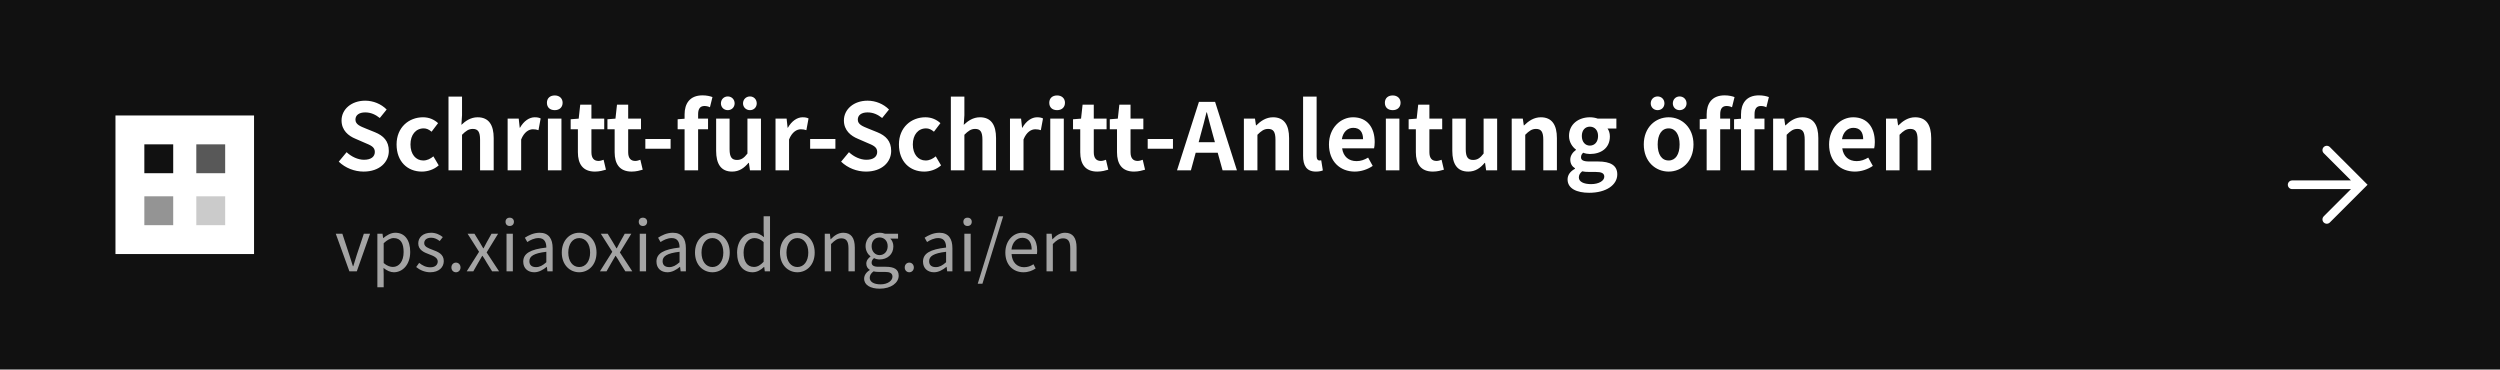
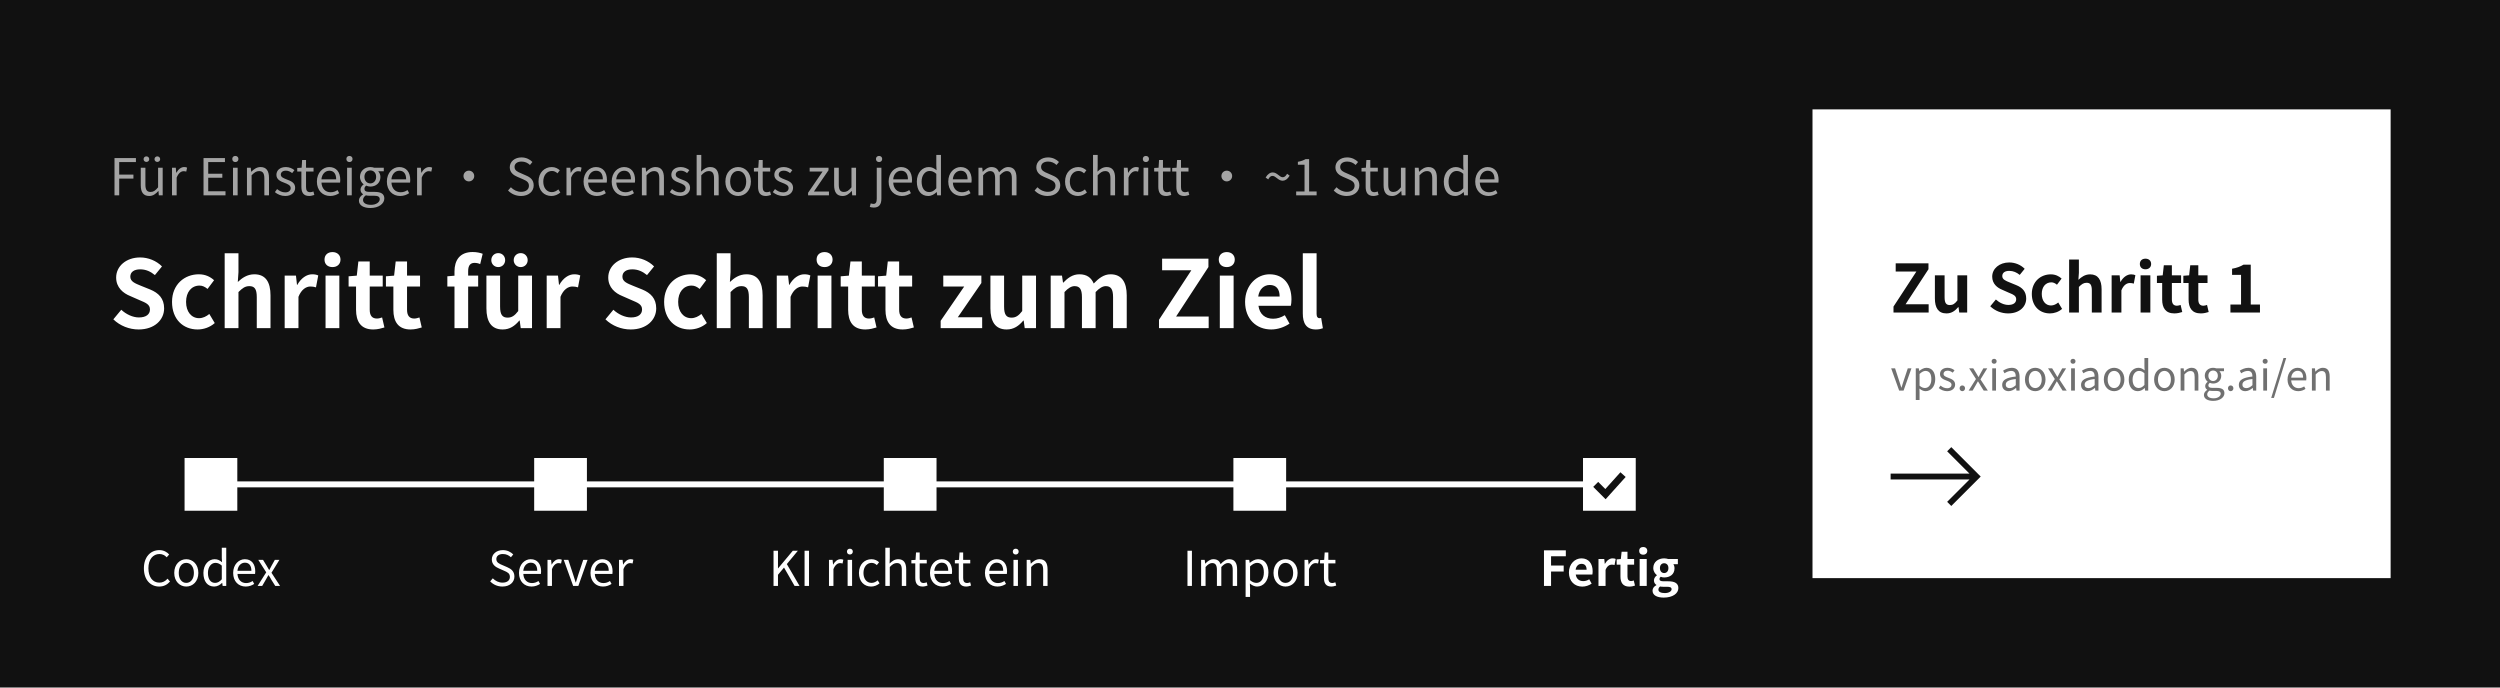
- <svg xmlns="http://www.w3.org/2000/svg" width="433" height="64" viewBox="0 0 433 64" role="img" aria-label="Schritt-für-Schritt-Anleitung öffnen">
-   <rect width="433" height="64" fill="#111111" />
-   <rect x="20" y="20" width="24" height="24" fill="#ffffff" />
-   <rect x="25" y="25" width="5" height="5" fill="#111111" opacity="1" />
-   <rect x="34" y="25" width="5" height="5" fill="#111111" opacity="0.7" />
-   <rect x="25" y="34" width="5" height="5" fill="#111111" opacity="0.45" />
-   <rect x="34" y="34" width="5" height="5" fill="#111111" opacity="0.22" />
-   <text x="58" y="29.5" fill="#ffffff" font-family="-apple-system,BlinkMacSystemFont,'Segoe UI','PingFang SC','Hiragino Sans','Apple SD Gothic Neo','Malgun Gothic','Microsoft YaHei','Noto Sans CJK SC','Noto Sans Arabic','Noto Sans',Helvetica,Arial,sans-serif" font-size="16" font-weight="600" text-anchor="start">Schritt-für-Schritt-Anleitung öffnen</text>
-   <text x="58" y="47" fill="#ffffff" fill-opacity=".62" font-family="-apple-system,BlinkMacSystemFont,'Segoe UI','PingFang SC','Hiragino Sans','Apple SD Gothic Neo','Malgun Gothic','Microsoft YaHei','Noto Sans CJK SC','Noto Sans Arabic','Noto Sans',Helvetica,Arial,sans-serif" font-size="12" font-weight="400" text-anchor="start" direction="ltr" unicode-bidi="embed">vps.xiaoxiaodong.ai/en</text>
-   <path d="M397 32.0h12M403 26.0l6 6-6 6" fill="none" stroke="#ffffff" stroke-width="1.5" stroke-linecap="round" stroke-linejoin="miter" />
+ <svg xmlns="http://www.w3.org/2000/svg" width="640" height="176" viewBox="0 0 640 176" role="img" aria-label="Schritt für Schritt zum Ziel">
+   <style>
+ .track{stroke-dasharray:358;animation:fill 7s linear infinite}
+ @keyframes fill{0%{stroke-dashoffset:358;opacity:1}62%{stroke-dashoffset:0}92%{stroke-dashoffset:0;opacity:1}100%{stroke-dashoffset:0;opacity:0}}
+ .arrow{animation:nudge 1.4s ease-in-out infinite}
+ @keyframes nudge{0%,100%{transform:translateX(0)}50%{transform:translateX(5px)}}
+ .shine{animation:shine 7s ease-in-out infinite}
+ @keyframes shine{0%,62%{transform:translateX(-80px)}76%,100%{transform:translateX(228px)}}
+ .ok{animation:ok 7s ease infinite}
+ @keyframes ok{0%,62%{opacity:0}66%,92%{opacity:1}100%{opacity:0}}
+ .n0{animation:n0 7s steps(1,end) infinite}
+ @keyframes n0{0%{fill-opacity:0}0%{fill-opacity:1}92%{fill-opacity:1}100%{fill-opacity:0}}
+ .l0{animation:l0 7s ease infinite}
+ @keyframes l0{0%{opacity:.4}0%{opacity:.4}3%{opacity:1}92%{opacity:1}100%{opacity:.4}}
+ .n1{animation:n1 7s steps(1,end) infinite}
+ @keyframes n1{0%{fill-opacity:0}15.5%{fill-opacity:1}92%{fill-opacity:1}100%{fill-opacity:0}}
+ .l1{animation:l1 7s ease infinite}
+ @keyframes l1{0%{opacity:.4}15.4%{opacity:.4}18.5%{opacity:1}92%{opacity:1}100%{opacity:.4}}
+ .n2{animation:n2 7s steps(1,end) infinite}
+ @keyframes n2{0%{fill-opacity:0}31%{fill-opacity:1}92%{fill-opacity:1}100%{fill-opacity:0}}
+ .l2{animation:l2 7s ease infinite}
+ @keyframes l2{0%{opacity:.4}30.9%{opacity:.4}34%{opacity:1}92%{opacity:1}100%{opacity:.4}}
+ .n3{animation:n3 7s steps(1,end) infinite}
+ @keyframes n3{0%{fill-opacity:0}46.5%{fill-opacity:1}92%{fill-opacity:1}100%{fill-opacity:0}}
+ .l3{animation:l3 7s ease infinite}
+ @keyframes l3{0%{opacity:.4}46.4%{opacity:.4}49.5%{opacity:1}92%{opacity:1}100%{opacity:.4}}
+ .n4{animation:n4 7s steps(1,end) infinite}
+ @keyframes n4{0%{fill-opacity:0}62%{fill-opacity:1}92%{fill-opacity:1}100%{fill-opacity:0}}
+ .l4{animation:l4 7s ease infinite}
+ @keyframes l4{0%{opacity:.4}61.9%{opacity:.4}65%{opacity:1}92%{opacity:1}100%{opacity:.4}}
+ @media (prefers-reduced-motion:reduce){*{animation:none!important}}
+ </style>
+   <defs>
+     <clipPath id="cc">
+       <rect x="464" y="28" width="148" height="120" />
+     </clipPath>
+     <linearGradient id="sg" x1="0" x2="1">
+       <stop offset="0" stop-color="#111111" stop-opacity="0" />
+       <stop offset=".5" stop-color="#111111" stop-opacity=".1" />
+       <stop offset="1" stop-color="#111111" stop-opacity="0" />
+     </linearGradient>
+   </defs>
+   <rect width="640" height="176" fill="#111111" />
+   <text x="28" y="50" font-family="-apple-system,BlinkMacSystemFont,'Segoe UI','PingFang SC','Hiragino Sans','Apple SD Gothic Neo','Malgun Gothic','Microsoft YaHei','Noto Sans CJK SC','Noto Sans Arabic','Noto Sans',Helvetica,Arial,sans-serif" font-size="13" font-weight="400" fill="#ffffff" fill-opacity=".62" text-anchor="start">Für Einsteiger · Screenshots zu jedem Schritt · ~1 Stunde</text>
+   <text x="28" y="84" font-family="-apple-system,BlinkMacSystemFont,'Segoe UI','PingFang SC','Hiragino Sans','Apple SD Gothic Neo','Malgun Gothic','Microsoft YaHei','Noto Sans CJK SC','Noto Sans Arabic','Noto Sans',Helvetica,Arial,sans-serif" font-size="24" font-weight="700" fill="#ffffff" text-anchor="start">Schritt für Schritt zum Ziel</text>
+   <line x1="54" y1="124" x2="412" y2="124" stroke="#ffffff" stroke-opacity=".22" stroke-width="1.5" />
+   <line class="track" x1="54" y1="124" x2="412" y2="124" stroke="#ffffff" stroke-width="1.5" />
+   <rect class="n0" x="48" y="118" width="12" height="12" fill="#ffffff" stroke="#ffffff" stroke-width="1.5" />
+   <text x="54" y="150" font-family="-apple-system,BlinkMacSystemFont,'Segoe UI','PingFang SC','Hiragino Sans','Apple SD Gothic Neo','Malgun Gothic','Microsoft YaHei','Noto Sans CJK SC','Noto Sans Arabic','Noto Sans',Helvetica,Arial,sans-serif" font-size="12.3" font-weight="500" class="l0" fill="#ffffff" text-anchor="middle">Codex</text>
+   <rect class="n1" x="137.5" y="118" width="12" height="12" fill="#ffffff" stroke="#ffffff" stroke-width="1.5" />
+   <text x="143.5" y="150" font-family="-apple-system,BlinkMacSystemFont,'Segoe UI','PingFang SC','Hiragino Sans','Apple SD Gothic Neo','Malgun Gothic','Microsoft YaHei','Noto Sans CJK SC','Noto Sans Arabic','Noto Sans',Helvetica,Arial,sans-serif" font-size="12.3" font-weight="500" class="l1" fill="#ffffff" text-anchor="middle">Server</text>
+   <rect class="n2" x="227" y="118" width="12" height="12" fill="#ffffff" stroke="#ffffff" stroke-width="1.5" />
+   <text x="233" y="150" font-family="-apple-system,BlinkMacSystemFont,'Segoe UI','PingFang SC','Hiragino Sans','Apple SD Gothic Neo','Malgun Gothic','Microsoft YaHei','Noto Sans CJK SC','Noto Sans Arabic','Noto Sans',Helvetica,Arial,sans-serif" font-size="12.3" font-weight="500" class="l2" fill="#ffffff" text-anchor="middle">KI richtet ein</text>
+   <rect class="n3" x="316.5" y="118" width="12" height="12" fill="#ffffff" stroke="#ffffff" stroke-width="1.5" />
+   <text x="322.5" y="150" font-family="-apple-system,BlinkMacSystemFont,'Segoe UI','PingFang SC','Hiragino Sans','Apple SD Gothic Neo','Malgun Gothic','Microsoft YaHei','Noto Sans CJK SC','Noto Sans Arabic','Noto Sans',Helvetica,Arial,sans-serif" font-size="12.3" font-weight="500" class="l3" fill="#ffffff" text-anchor="middle">Import</text>
+   <rect class="n4" x="406" y="118" width="12" height="12" fill="#ffffff" stroke="#ffffff" stroke-width="1.5" />
+   <path class="ok" d="M408.5 124l2.5 2.5 4.5-5" fill="none" stroke="#111111" stroke-width="1.8" stroke-linejoin="miter" />
+   <text x="412" y="150" font-family="-apple-system,BlinkMacSystemFont,'Segoe UI','PingFang SC','Hiragino Sans','Apple SD Gothic Neo','Malgun Gothic','Microsoft YaHei','Noto Sans CJK SC','Noto Sans Arabic','Noto Sans',Helvetica,Arial,sans-serif" font-size="12.3" font-weight="700" class="l4" fill="#ffffff" text-anchor="middle">Fertig</text>
+   <rect x="464" y="28" width="148" height="120" fill="#ffffff" />
+   <g clip-path="url(#cc)">
+     <rect class="shine" x="404" y="28" width="60" height="120" fill="url(#sg)" />
+   </g>
+   <text x="484" y="80" font-family="-apple-system,BlinkMacSystemFont,'Segoe UI','PingFang SC','Hiragino Sans','Apple SD Gothic Neo','Malgun Gothic','Microsoft YaHei','Noto Sans CJK SC','Noto Sans Arabic','Noto Sans',Helvetica,Arial,sans-serif" font-size="17" font-weight="700" fill="#111111" text-anchor="start">Zu Schritt 1</text>
+   <text x="484" y="100" font-family="-apple-system,BlinkMacSystemFont,'Segoe UI','PingFang SC','Hiragino Sans','Apple SD Gothic Neo','Malgun Gothic','Microsoft YaHei','Noto Sans CJK SC','Noto Sans Arabic','Noto Sans',Helvetica,Arial,sans-serif" font-size="10.5" font-weight="400" fill="#111111" fill-opacity=".6" text-anchor="start" direction="ltr" unicode-bidi="embed">vps.xiaoxiaodong.ai/en</text>
+   <g class="arrow">
+     <path d="M484 122h22M499 115l7 7-7 7" fill="none" stroke="#111111" stroke-width="1.5" stroke-linejoin="miter" />
+   </g>
</svg>
